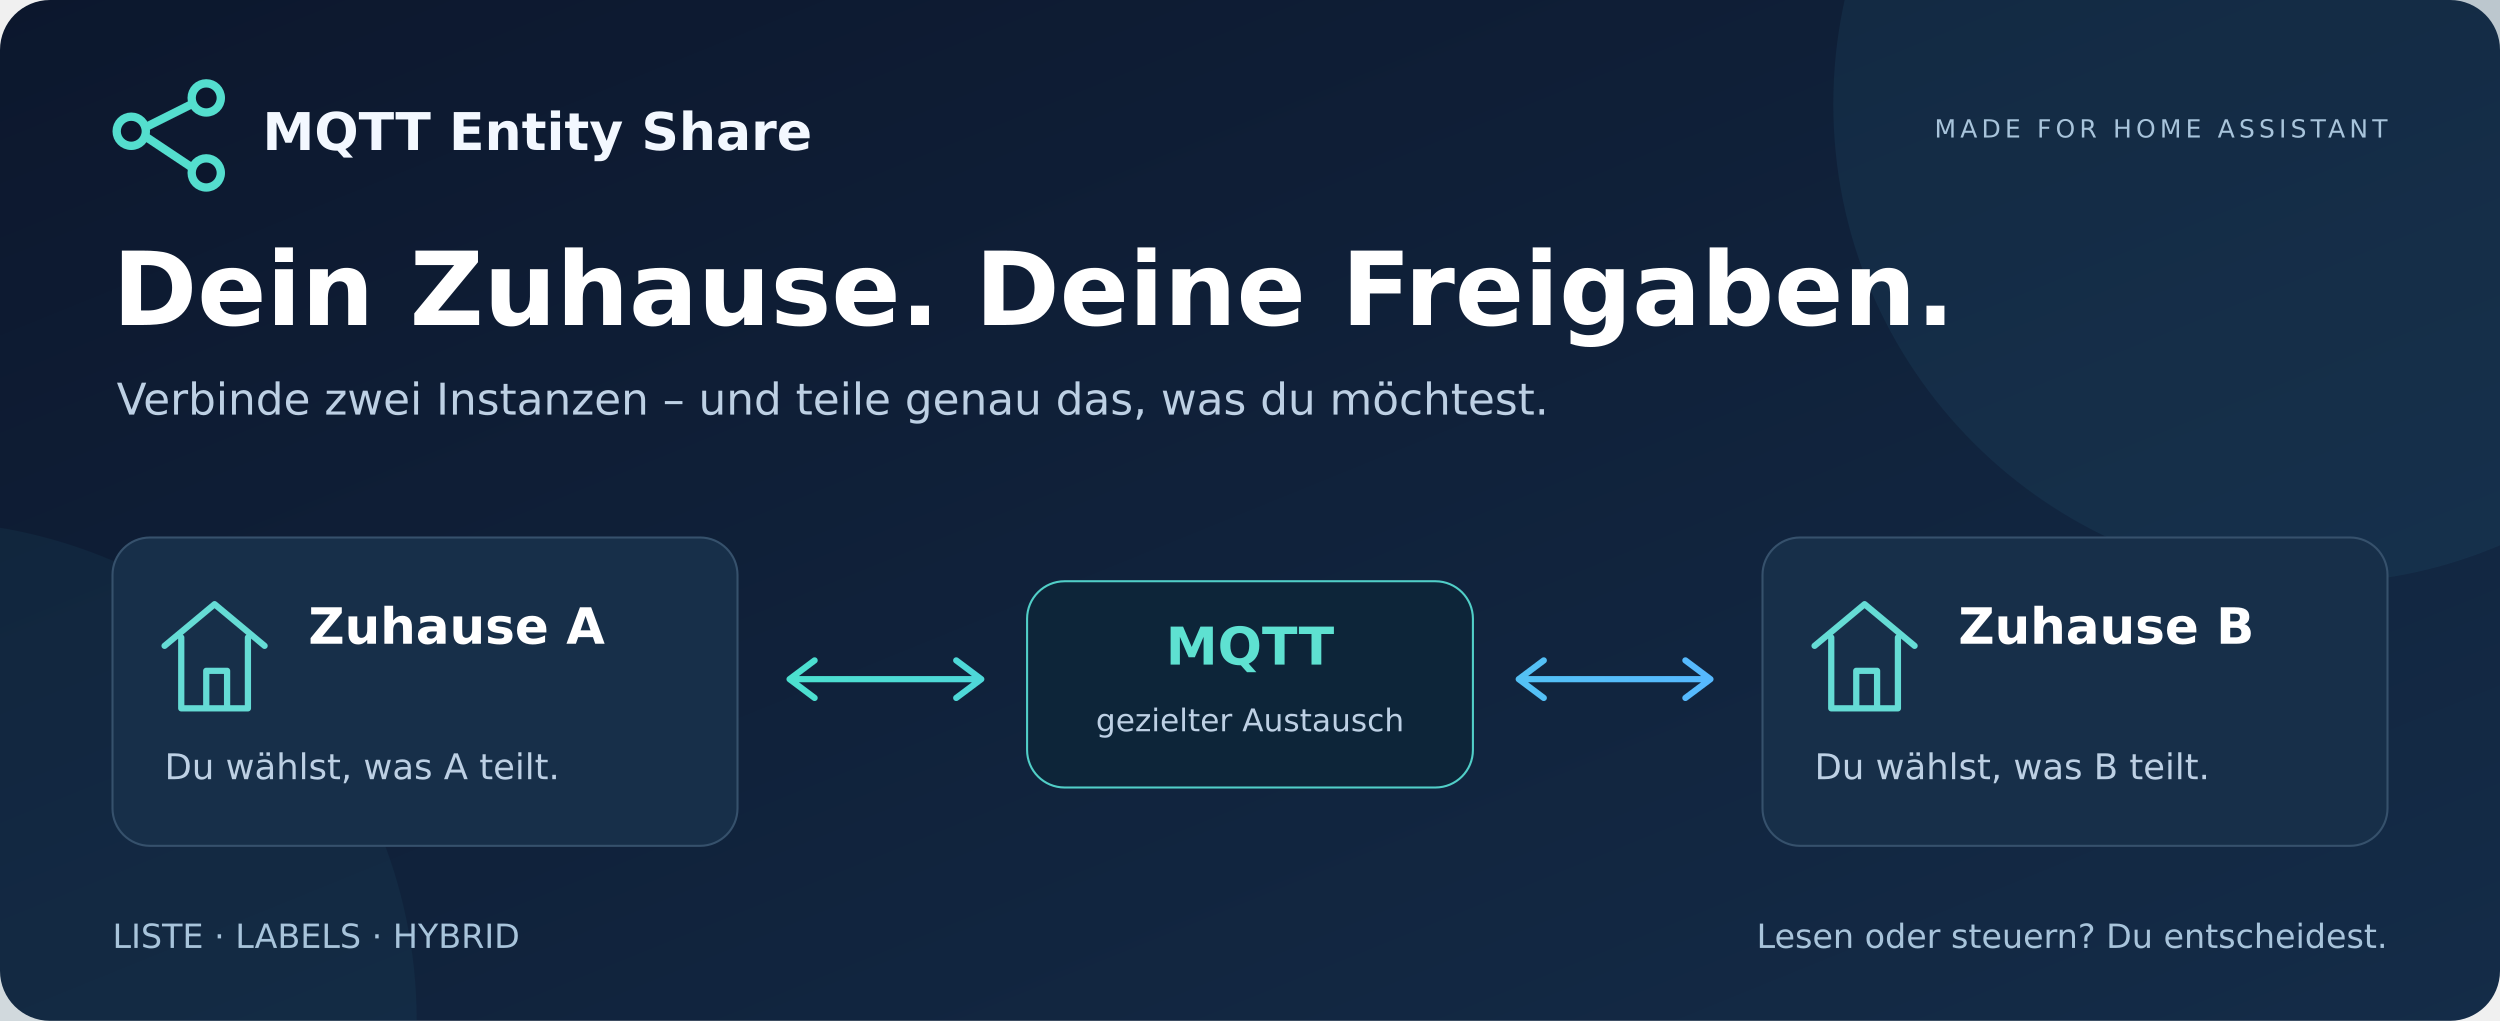
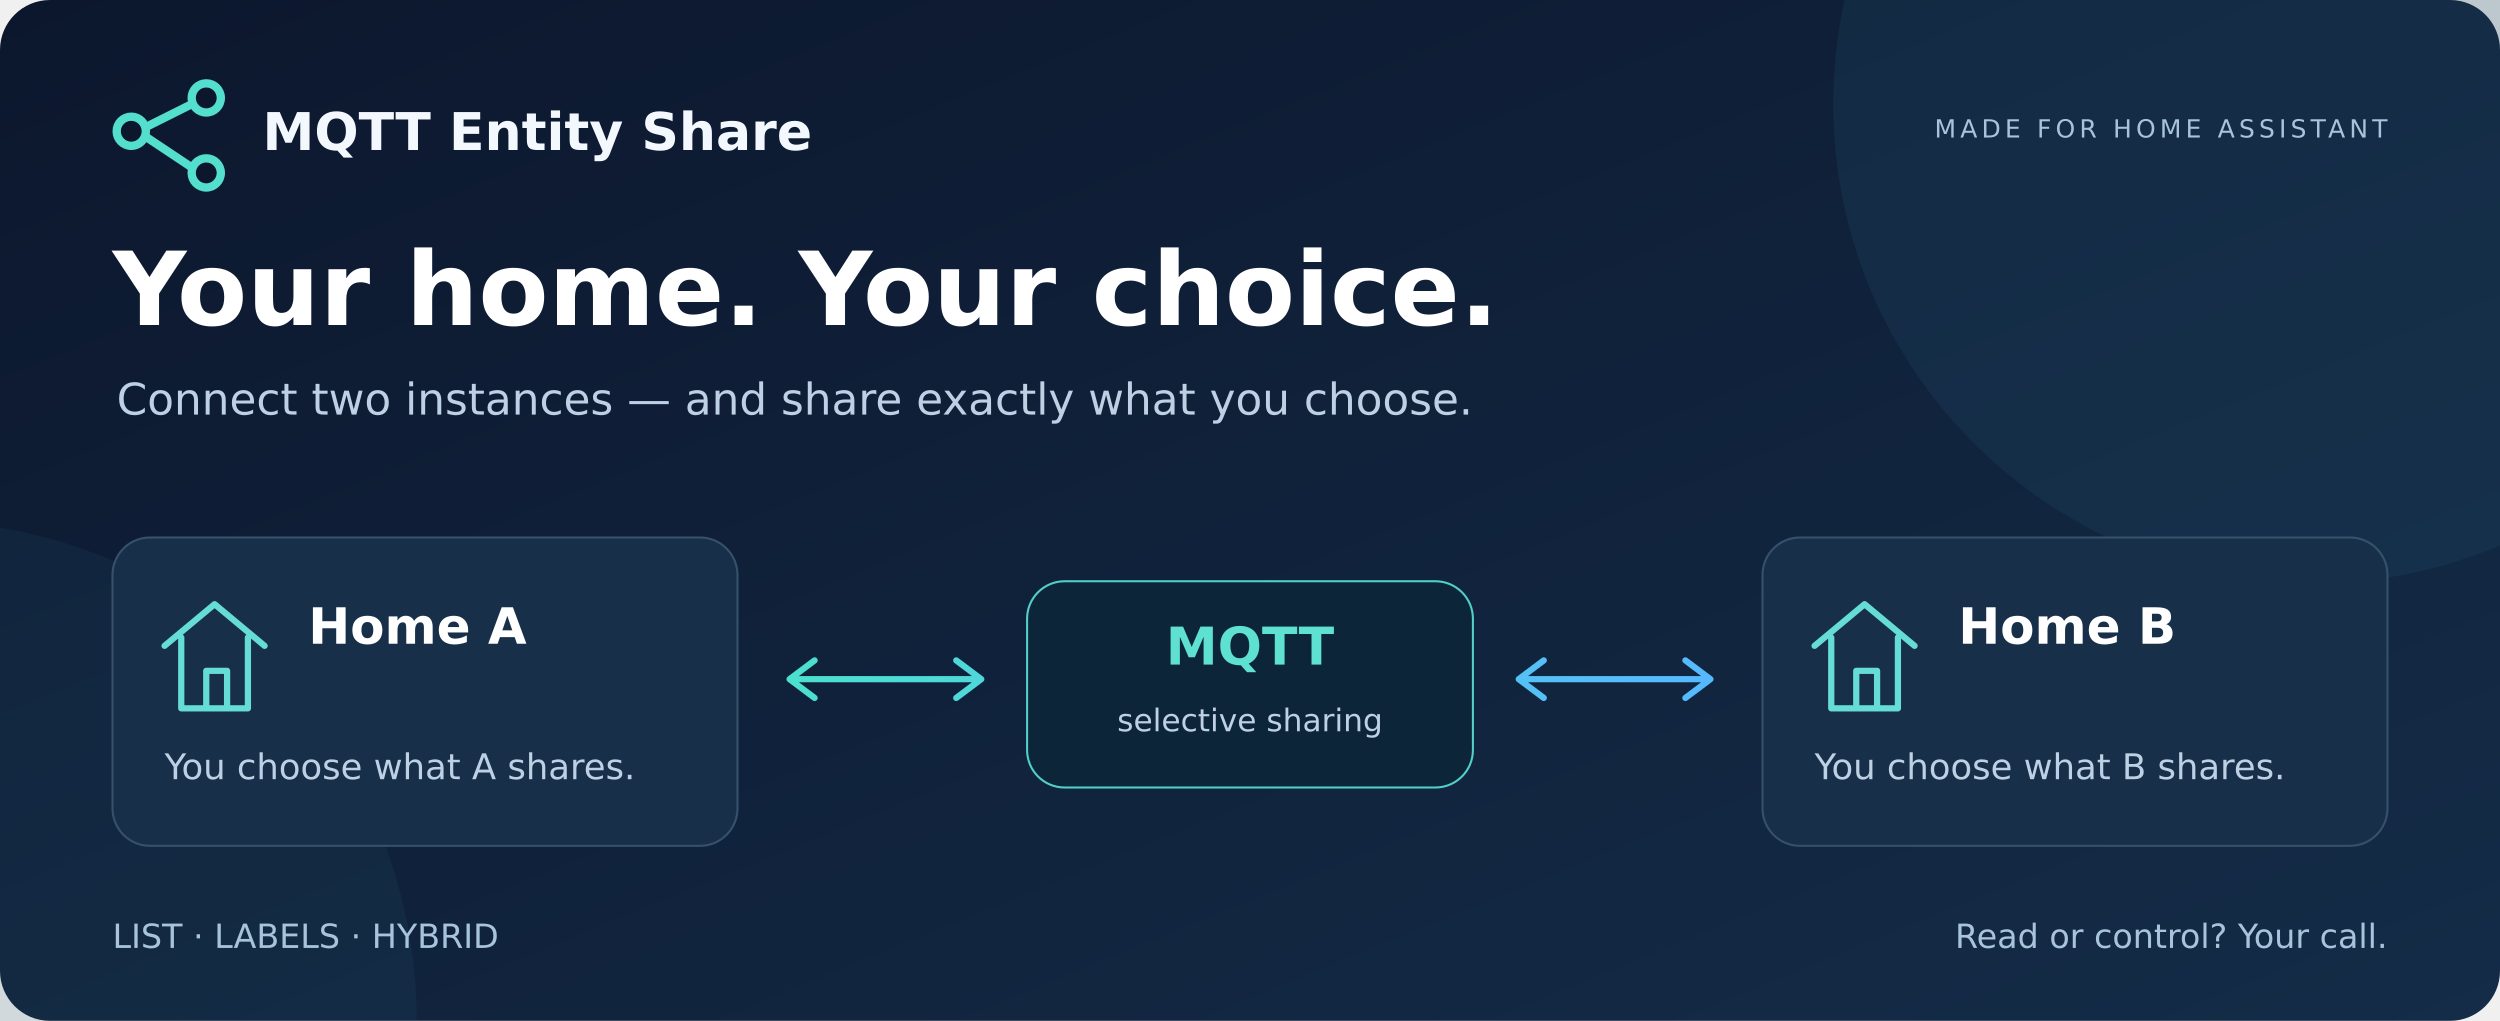
<svg xmlns="http://www.w3.org/2000/svg" width="1200" height="490" viewBox="0 0 1200 490" role="img" aria-labelledby="title desc">
  <defs>
    <linearGradient id="bg" x2="1" y2="1">
      <stop stop-color="#0c172d" />
      <stop offset="1" stop-color="#142c48" />
    </linearGradient>
    <linearGradient id="accent">
      <stop stop-color="#4ce0cf" />
      <stop offset="1" stop-color="#56b9ff" />
    </linearGradient>
  </defs>
  <rect width="1200" height="490" rx="24" fill="url(#bg)" />
  <circle cx="1110" cy="50" r="230" fill="#1e4d69" opacity=".25" />
  <circle cx="-40" cy="490" r="240" fill="#1f5970" opacity=".15" />
  <g font-family="DejaVu Sans,Arial,sans-serif">
    <g transform="translate(54 43)" stroke="#54dece" stroke-width="4" fill="#0c172d">
      <path d="M12 20 42 5M12 20l30 20" />
      <circle cx="9" cy="20" r="7" />
      <circle cx="45" cy="4" r="7" />
      <circle cx="45" cy="40" r="7" />
    </g>
    <text x="126" y="72" font-size="25" fill="#f3f8ff" font-weight="bold">MQTT Entity Share</text>
    <text x="1146" y="66" text-anchor="end" font-size="12" letter-spacing="2" fill="#a8c4db">MADE FOR HOME ASSISTANT</text>
-     <text x="54" y="156" font-size="49" font-weight="bold" fill="#fff">Dein Zuhause. Deine Freigaben.</text>
-     <text x="56" y="199" font-size="21" fill="#bdd0e4">Verbinde zwei Instanzen – und teile genau das, was du möchtest.</text>
+     <text x="54" y="156" font-size="49" font-weight="bold" fill="#fff">Your home. Your choice.</text>
+     <text x="56" y="199" font-size="21" fill="#bdd0e4">Connect two instances — and share exactly what you choose.</text>
    <rect x="54" y="258" width="300" height="148" rx="18" fill="#172f49" stroke="#36516c" />
    <g transform="translate(79 286)" fill="none" stroke="#65dcd5" stroke-width="3" stroke-linecap="round" stroke-linejoin="round">
      <path d="M0 24 24 4 48 24M8 20v34h32V20M20 54V36h10v18" />
    </g>
-     <text x="148" y="309" font-size="24" font-weight="bold" fill="#fff">Zuhause A</text>
-     <text x="79" y="374" font-size="17" fill="#bdd0e4">Du wählst, was A teilt.</text>
+     <text x="148" y="309" font-size="24" font-weight="bold" fill="#fff">Home A</text>
+     <text x="79" y="374" font-size="17" fill="#bdd0e4">You choose what A shares.</text>
    <rect x="846" y="258" width="300" height="148" rx="18" fill="#172f49" stroke="#36516c" />
    <g transform="translate(871 286)" fill="none" stroke="#65dcd5" stroke-width="3" stroke-linecap="round" stroke-linejoin="round">
      <path d="M0 24 24 4 48 24M8 20v34h32V20M20 54V36h10v18" />
    </g>
-     <text x="940" y="309" font-size="24" font-weight="bold" fill="#fff">Zuhause B</text>
-     <text x="871" y="374" font-size="17" fill="#bdd0e4">Du wählst, was B teilt.</text>
+     <text x="940" y="309" font-size="24" font-weight="bold" fill="#fff">Home B</text>
+     <text x="871" y="374" font-size="17" fill="#bdd0e4">You choose what B shares.</text>
    <path d="M379 326h92m-12-9 12 9-12 9M379 326l12-9m-12 9 12 9M729 326h92m-12-9 12 9-12 9M729 326l12-9m-12 9 12 9" fill="none" stroke="url(#accent)" stroke-width="3" stroke-linecap="round" stroke-linejoin="round" />
    <rect x="493" y="279" width="214" height="99" rx="18" fill="#0d2539" stroke="#51cfc8" />
    <text x="600" y="319" text-anchor="middle" font-size="25" font-weight="bold" fill="#5ee1d1">MQTT</text>
-     <text x="600" y="351" text-anchor="middle" font-size="15" fill="#bdd0e4">gezielter Austausch</text>
-     <text x="54" y="455" font-size="16" fill="#a8c4db">LISTE · LABELS · HYBRID</text>
-     <text x="1146" y="455" text-anchor="end" font-size="16" fill="#a8c4db">Lesen oder steuern? Du entscheidest.</text>
+     <text x="600" y="351" text-anchor="middle" font-size="15" fill="#bdd0e4">selective sharing</text>
+     <text x="54" y="455" font-size="16" fill="#a8c4db">LIST · LABELS · HYBRID</text>
+     <text x="1146" y="455" text-anchor="end" font-size="16" fill="#a8c4db">Read or control? Your call.</text>
  </g>
</svg>
